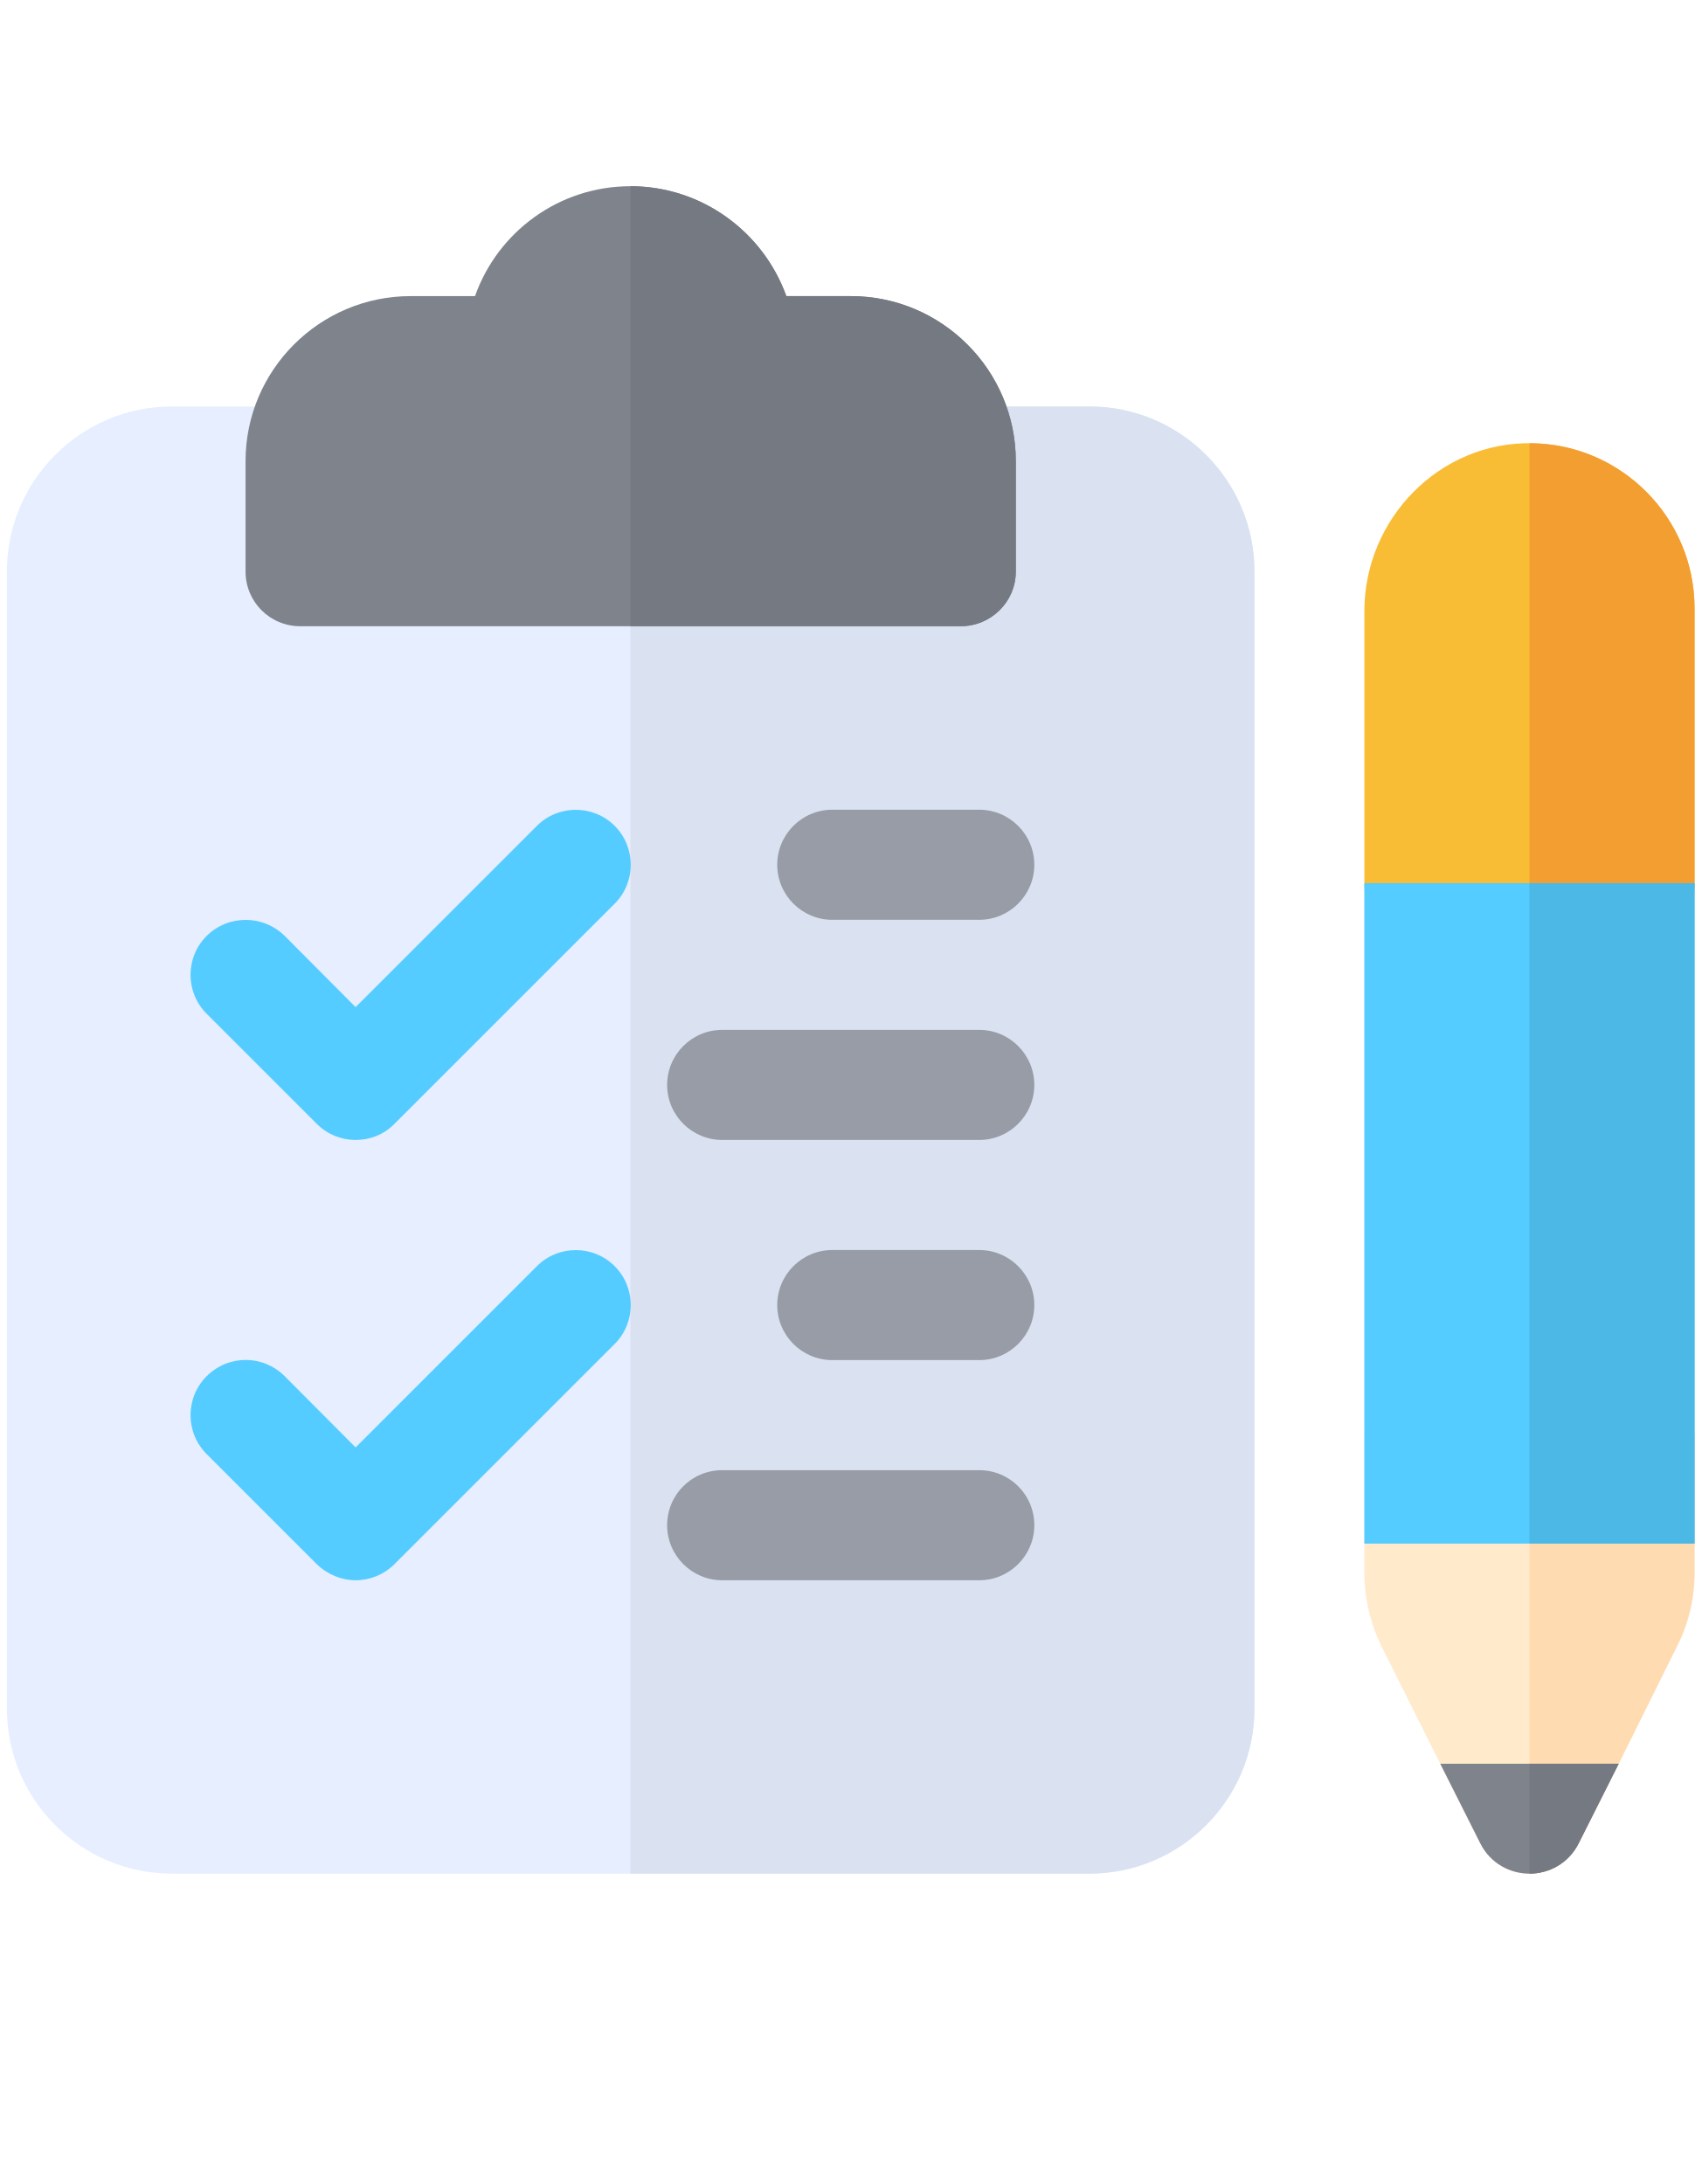
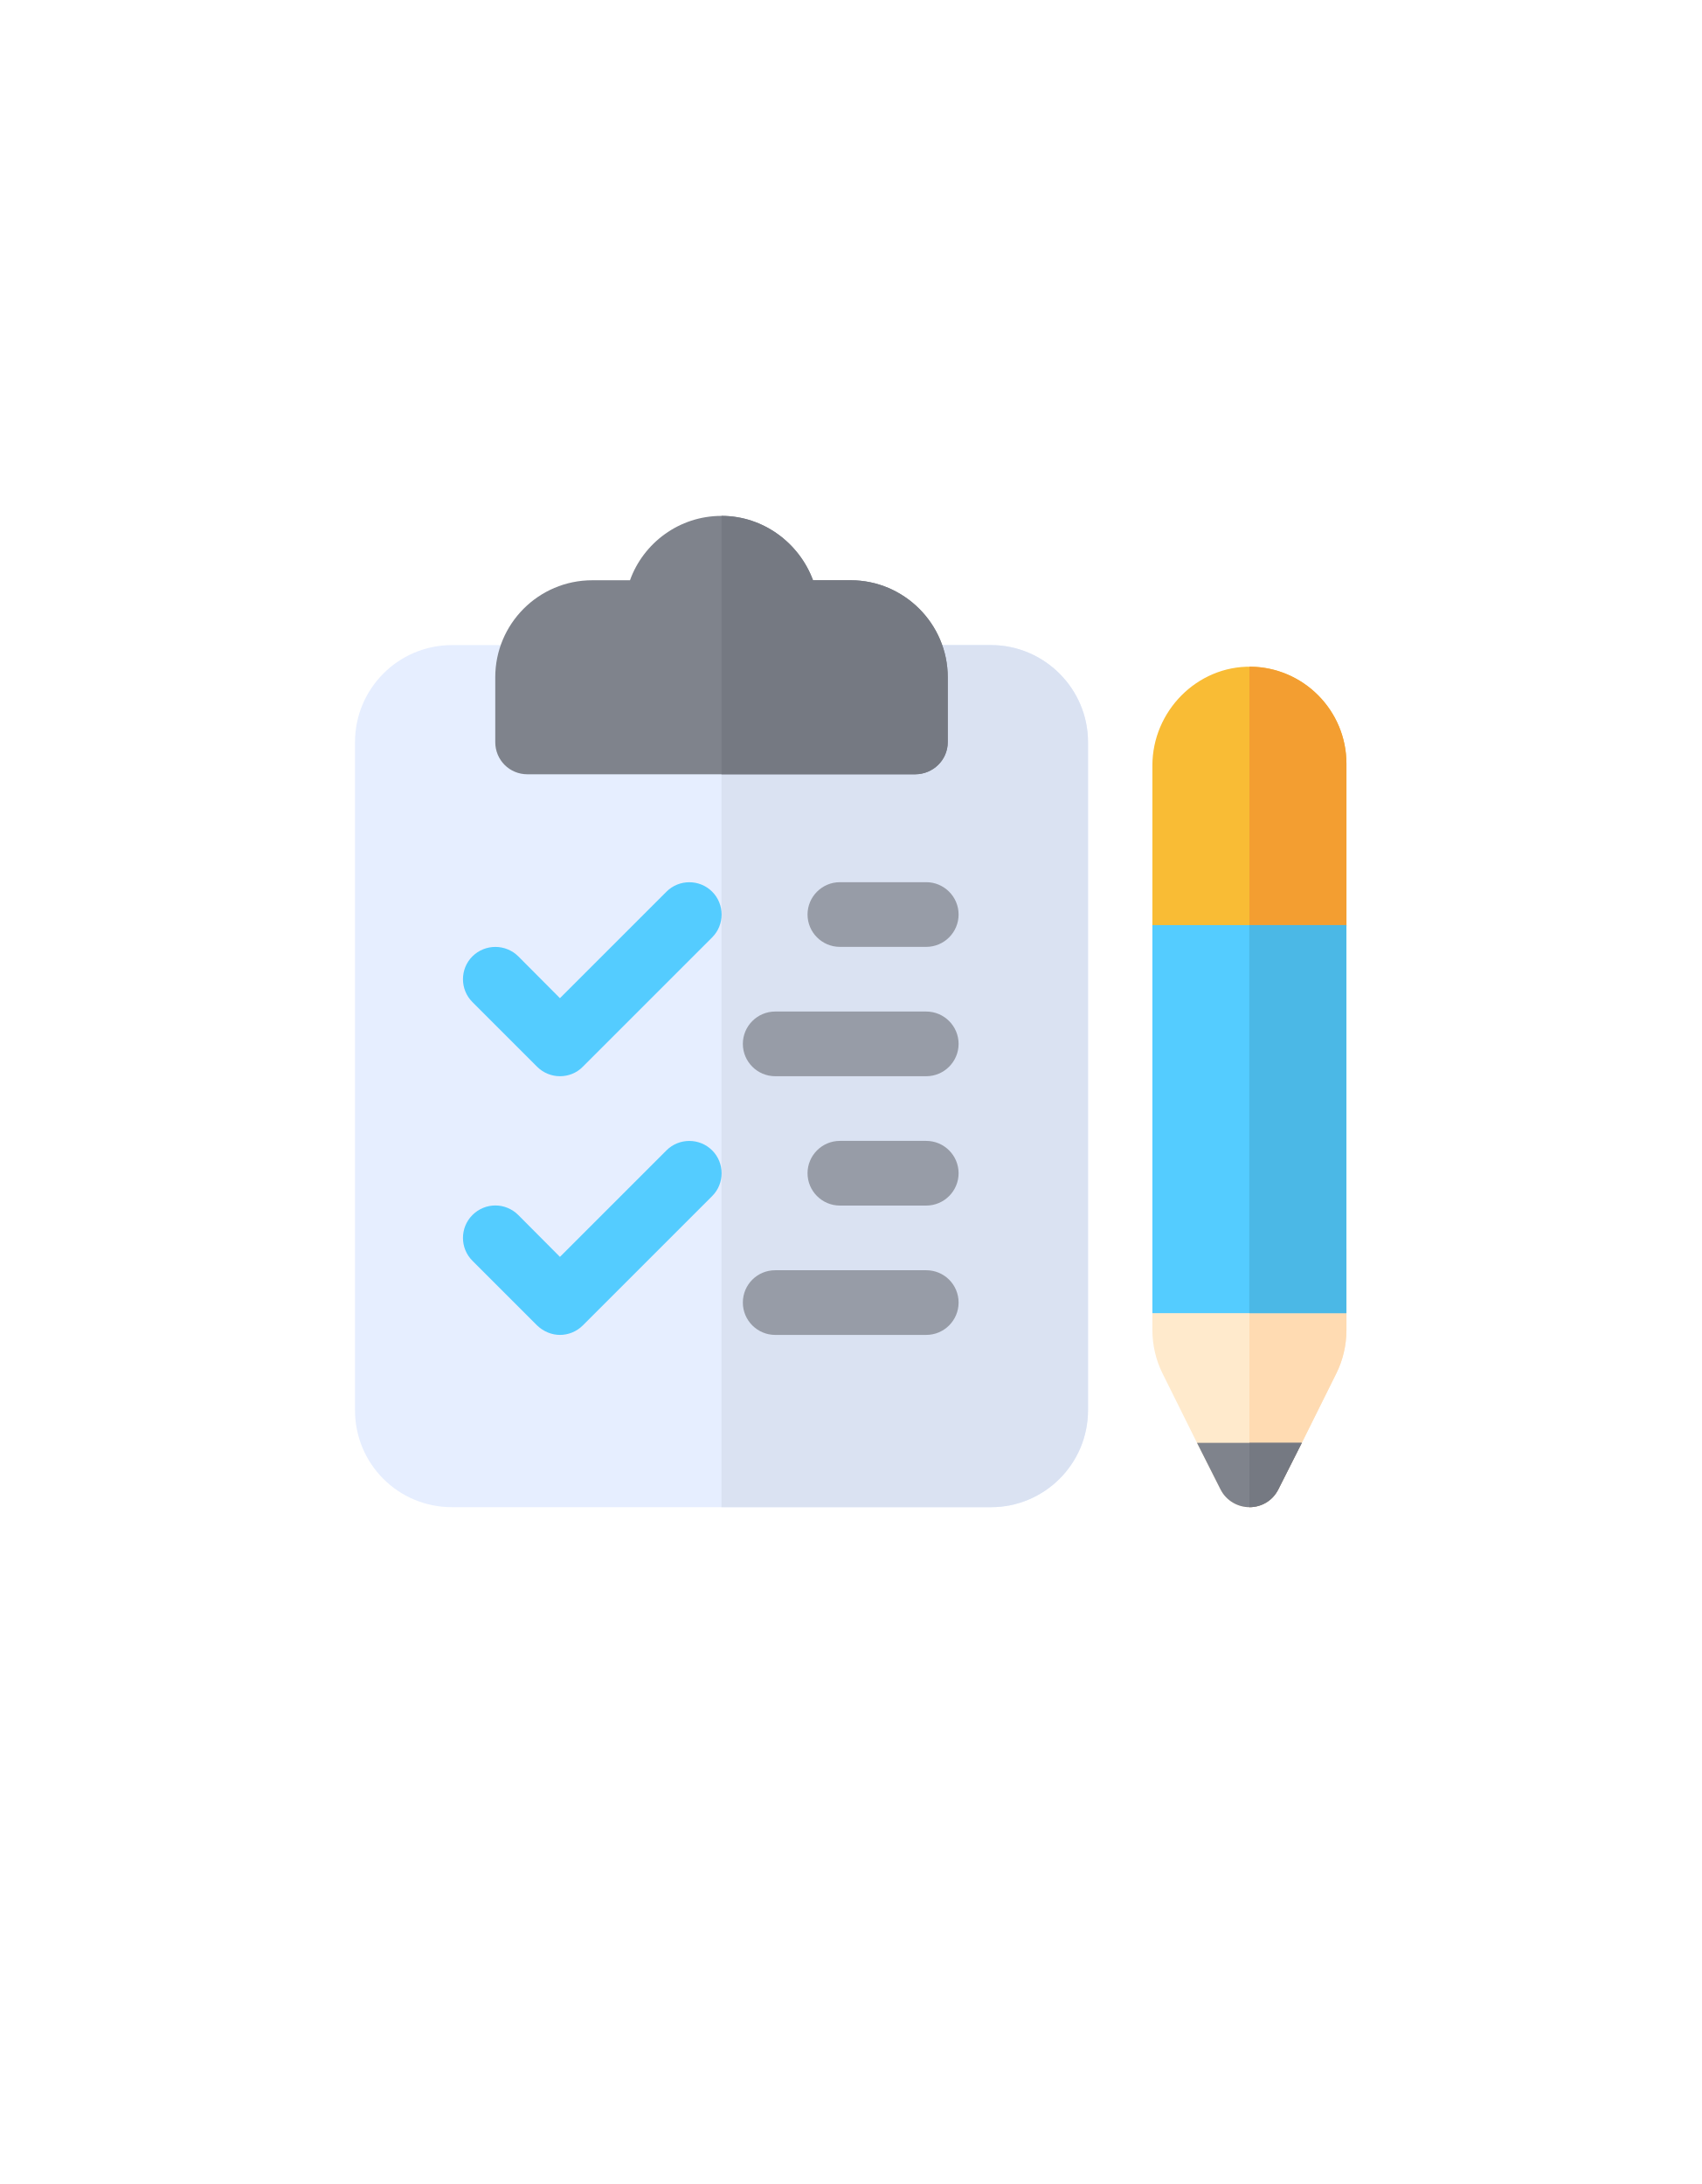
<svg xmlns="http://www.w3.org/2000/svg" viewBox="0 0 370 475">
-   <path d="M333.2 96.4c-20.1-0.4-36.5 16.4-36.5 36.5v59.2c0 13.2 10.7 23.9 23.9 23.9h24c13.2 0 23.9-10.7 23.9-23.9v-59.8c0-19.6-15.8-35.6-35.3-35.9Z" fill="#f9bc35" />
-   <path d="M344.6 216c13.2 0 23.9-10.7 23.9-23.9v-59.8c0-19.8-16.1-35.9-35.9-35.9v119.6h12Z" fill="#f39e31" />
-   <path d="M236.9 88.4h-199.5c-19.8 0-35.9 16.1-35.9 35.9v247.3c0 19.8 16.1 35.9 35.9 35.9h199.5c19.8 0 35.9-16.1 35.9-35.9v-247.3c0-19.8-16.1-35.9-35.9-35.9Z" fill="#e6eeff" />
-   <path d="M236.9 88.4h-99.8v319.1h99.8c19.8 0 35.9-16.1 35.9-35.9v-247.3c0-19.8-16.1-35.9-35.9-35.9Z" fill="#dae2f2" />
-   <path d="M208.9 136.2h-143.6c-6.6 0-11.9-5.3-11.9-11.9v-24c0-19.8 16.1-35.9 35.9-35.9h14c4.9-13.9 18.2-23.9 33.8-23.9c15.6 0 28.9 10 33.9 23.9h14c19.8 0 35.9 16.1 35.9 35.9v24c0 6.6-5.4 11.9-12 11.9Z" fill="#7f838c" />
-   <g transform="translate(89.3,259.9) scale(.716781,.716781) translate(-122.4,-306.1)">
+   <path d="M272.1 145c-11.8-0.2-21.5 9.7-21.5 21.5v34.8c0 7.7 6.3 14 14.1 14h14.1c7.7 0 14-6.3 14-14v-35.2c0-11.5-9.3-20.9-20.7-21.1Z" fill="#f9bc35" />
+   <path d="M278.8 215.3c7.7 0 14-6.3 14-14v-35.2c0-11.6-9.4-21.1-21.1-21.1v70.3h7.1Z" fill="#f39e31" />
+   <path d="M215.5 140.3h-117.2c-11.7 0-21.1 9.5-21.1 21.1v145.3c0 11.7 9.4 21.1 21.1 21.1h117.2c11.6 0 21.1-9.4 21.1-21.1v-145.3c0-11.6-9.5-21.1-21.1-21.1Z" fill="#e6eeff" />
+   <path d="M215.5 140.3h-58.6v187.5h58.6c11.6 0 21.1-9.4 21.1-21.1v-145.3c0-11.6-9.5-21.1-21.1-21.1Z" fill="#dae2f2" />
+   <path d="M199 168.4h-84.3c-3.9 0-7-3.1-7-7v-14.1c0-11.6 9.4-21.1 21.1-21.1h8.2c2.9-8.1 10.7-14 19.9-14c9.1 0 16.9 5.9 19.9 14h8.2c11.6 0 21.1 9.5 21.1 21.1v14.1c0 3.9-3.2 7-7.1 7Z" fill="#7f838c" />
+   <g transform="translate(128.8,241.1) scale(.421139,.421139) translate(-122.4,-306.1)">
    <path d="M105.7 289.4c-4.2 0-8.5-1.6-11.8-4.9l-33.4-33.4c-6.5-6.5-6.5-17.1 0-23.6c6.6-6.5 17.1-6.5 23.7 0l21.5 21.6l55-55c6.5-6.5 17.1-6.5 23.6 0c6.5 6.5 6.5 17.1 0 23.6l-66.8 66.8c-3.2 3.3-7.5 4.9-11.8 4.9Z" fill="#54ccff" />
    <path d="M105.7 423c-4.2 0-8.5-1.7-11.8-4.9l-33.4-33.4c-6.5-6.5-6.5-17.1 0-23.6c6.6-6.6 17.1-6.6 23.7 0l21.5 21.6l55-55c6.5-6.5 17.1-6.5 23.6 0c6.5 6.5 6.5 17.1 0 23.6l-66.8 66.8c-3.2 3.2-7.5 4.9-11.8 4.9Z" fill="#54ccff" />
  </g>
-   <g transform="translate(185,259.9) scale(.716781,.716781) translate(-256,-306.1)">
+   <g transform="translate(185,241.1) scale(.421139,.421139) translate(-256,-306.1)">
    <path d="M295 222.6h-44.6c-9.2 0-16.7-7.5-16.7-16.7c0-9.2 7.5-16.7 16.7-16.7h44.6c9.2 0 16.7 7.5 16.7 16.7c0 9.2-7.5 16.7-16.7 16.7Z" fill="#979ca7" />
    <path d="M295 289.4h-78c-9.2 0-16.7-7.5-16.7-16.7c0-9.2 7.5-16.7 16.7-16.7h78c9.2 0 16.7 7.5 16.7 16.7c0 9.2-7.5 16.7-16.7 16.7Z" fill="#979ca7" />
    <path d="M295 356.2h-44.6c-9.2 0-16.7-7.5-16.7-16.7c0-9.2 7.5-16.7 16.7-16.7h44.6c9.2 0 16.7 7.5 16.7 16.7c0 9.2-7.5 16.7-16.7 16.7Z" fill="#979ca7" />
    <path d="M295 423h-78c-9.2 0-16.7-7.5-16.7-16.7c0-9.3 7.5-16.7 16.7-16.7h78c9.2 0 16.7 7.4 16.7 16.7c0 9.2-7.5 16.7-16.7 16.7Z" fill="#979ca7" />
  </g>
-   <path d="M208.9 136.2c6.6 0 12-5.3 12-11.9v-24c0-19.8-16.1-35.9-35.9-35.9h-14c-5-13.9-18.3-23.9-33.9-23.9v95.7h71.8Z" fill="#757982" />
-   <path d="M368.5 311.8v30.2c0 5.6-1.3 11.1-3.8 16l-12.7 25.6l-8.7 17.3c-2.2 4.4-6.5 6.6-10.7 6.6c-4.2 0-8.5-2.2-10.7-6.6l-8.7-17.3l-12.8-25.6c-2.4-4.9-3.7-10.4-3.7-16v-30.2h71.8Z" fill="#ffeacc" />
-   <path d="M332.6 407.5c4.2 0 8.5-2.2 10.7-6.6l8.7-17.3l12.7-25.6c2.5-4.9 3.8-10.4 3.8-16v-30.2h-35.9v95.7Z" fill="#ffdbb2" />
-   <path d="M352 383.6l-8.7 17.3c-2.2 4.4-6.5 6.6-10.7 6.6c-4.2 0-8.5-2.2-10.7-6.6l-8.7-17.3h38.8Z" fill="#7f838c" />
-   <path d="M332.6 407.5c4.2 0 8.5-2.2 10.7-6.6l8.7-17.3h-19.4v23.9Z" fill="#757982" />
-   <rect width="100.2" height="200.4" fill="#54ccff" transform="translate(332.6,263.9) scale(.716781,.716781) translate(-50.1,-100.2)" />
-   <rect width="50.1" height="200.4" fill="#4bb8e6" transform="translate(350.5,263.9) scale(.716781,.716781) translate(-25,-100.2)" />
+   <path d="M199 168.4c3.9 0 7.1-3.1 7.1-7v-14.1c0-11.6-9.5-21.1-21.1-21.1h-8.2c-3-8.1-10.8-14-19.9-14v56.2h42.1Z" fill="#757982" />
+   <path d="M292.8 271.6v17.7c0 3.3-0.8 6.6-2.2 9.4l-7.5 15.1l-5.1 10.1c-1.3 2.6-3.8 3.9-6.3 3.9c-2.4 0-5-1.3-6.3-3.9l-5.1-10.1l-7.5-15.1c-1.4-2.8-2.2-6.1-2.2-9.4v-17.7h42.2Z" fill="#ffeacc" />
+   <path d="M271.7 327.8c2.5 0 5-1.3 6.3-3.9l5.1-10.1l7.5-15.1c1.4-2.8 2.2-6.1 2.2-9.4v-17.7h-21.1v56.2Z" fill="#ffdbb2" />
+   <path d="M283.1 313.8l-5.1 10.1c-1.3 2.6-3.8 3.9-6.3 3.9c-2.4 0-5-1.3-6.3-3.9l-5.1-10.1h22.8Z" fill="#7f838c" />
+   <path d="M271.7 327.8c2.5 0 5-1.3 6.3-3.9l5.1-10.1h-11.4v14Z" fill="#757982" />
+   <rect width="100.2" height="200.4" fill="#54ccff" transform="translate(271.7,243.4) scale(.421139,.421139) translate(-50.1,-100.2)" />
+   <rect width="50.1" height="200.4" fill="#4bb8e6" transform="translate(282.2,243.4) scale(.421139,.421139) translate(-25,-100.2)" />
</svg>
